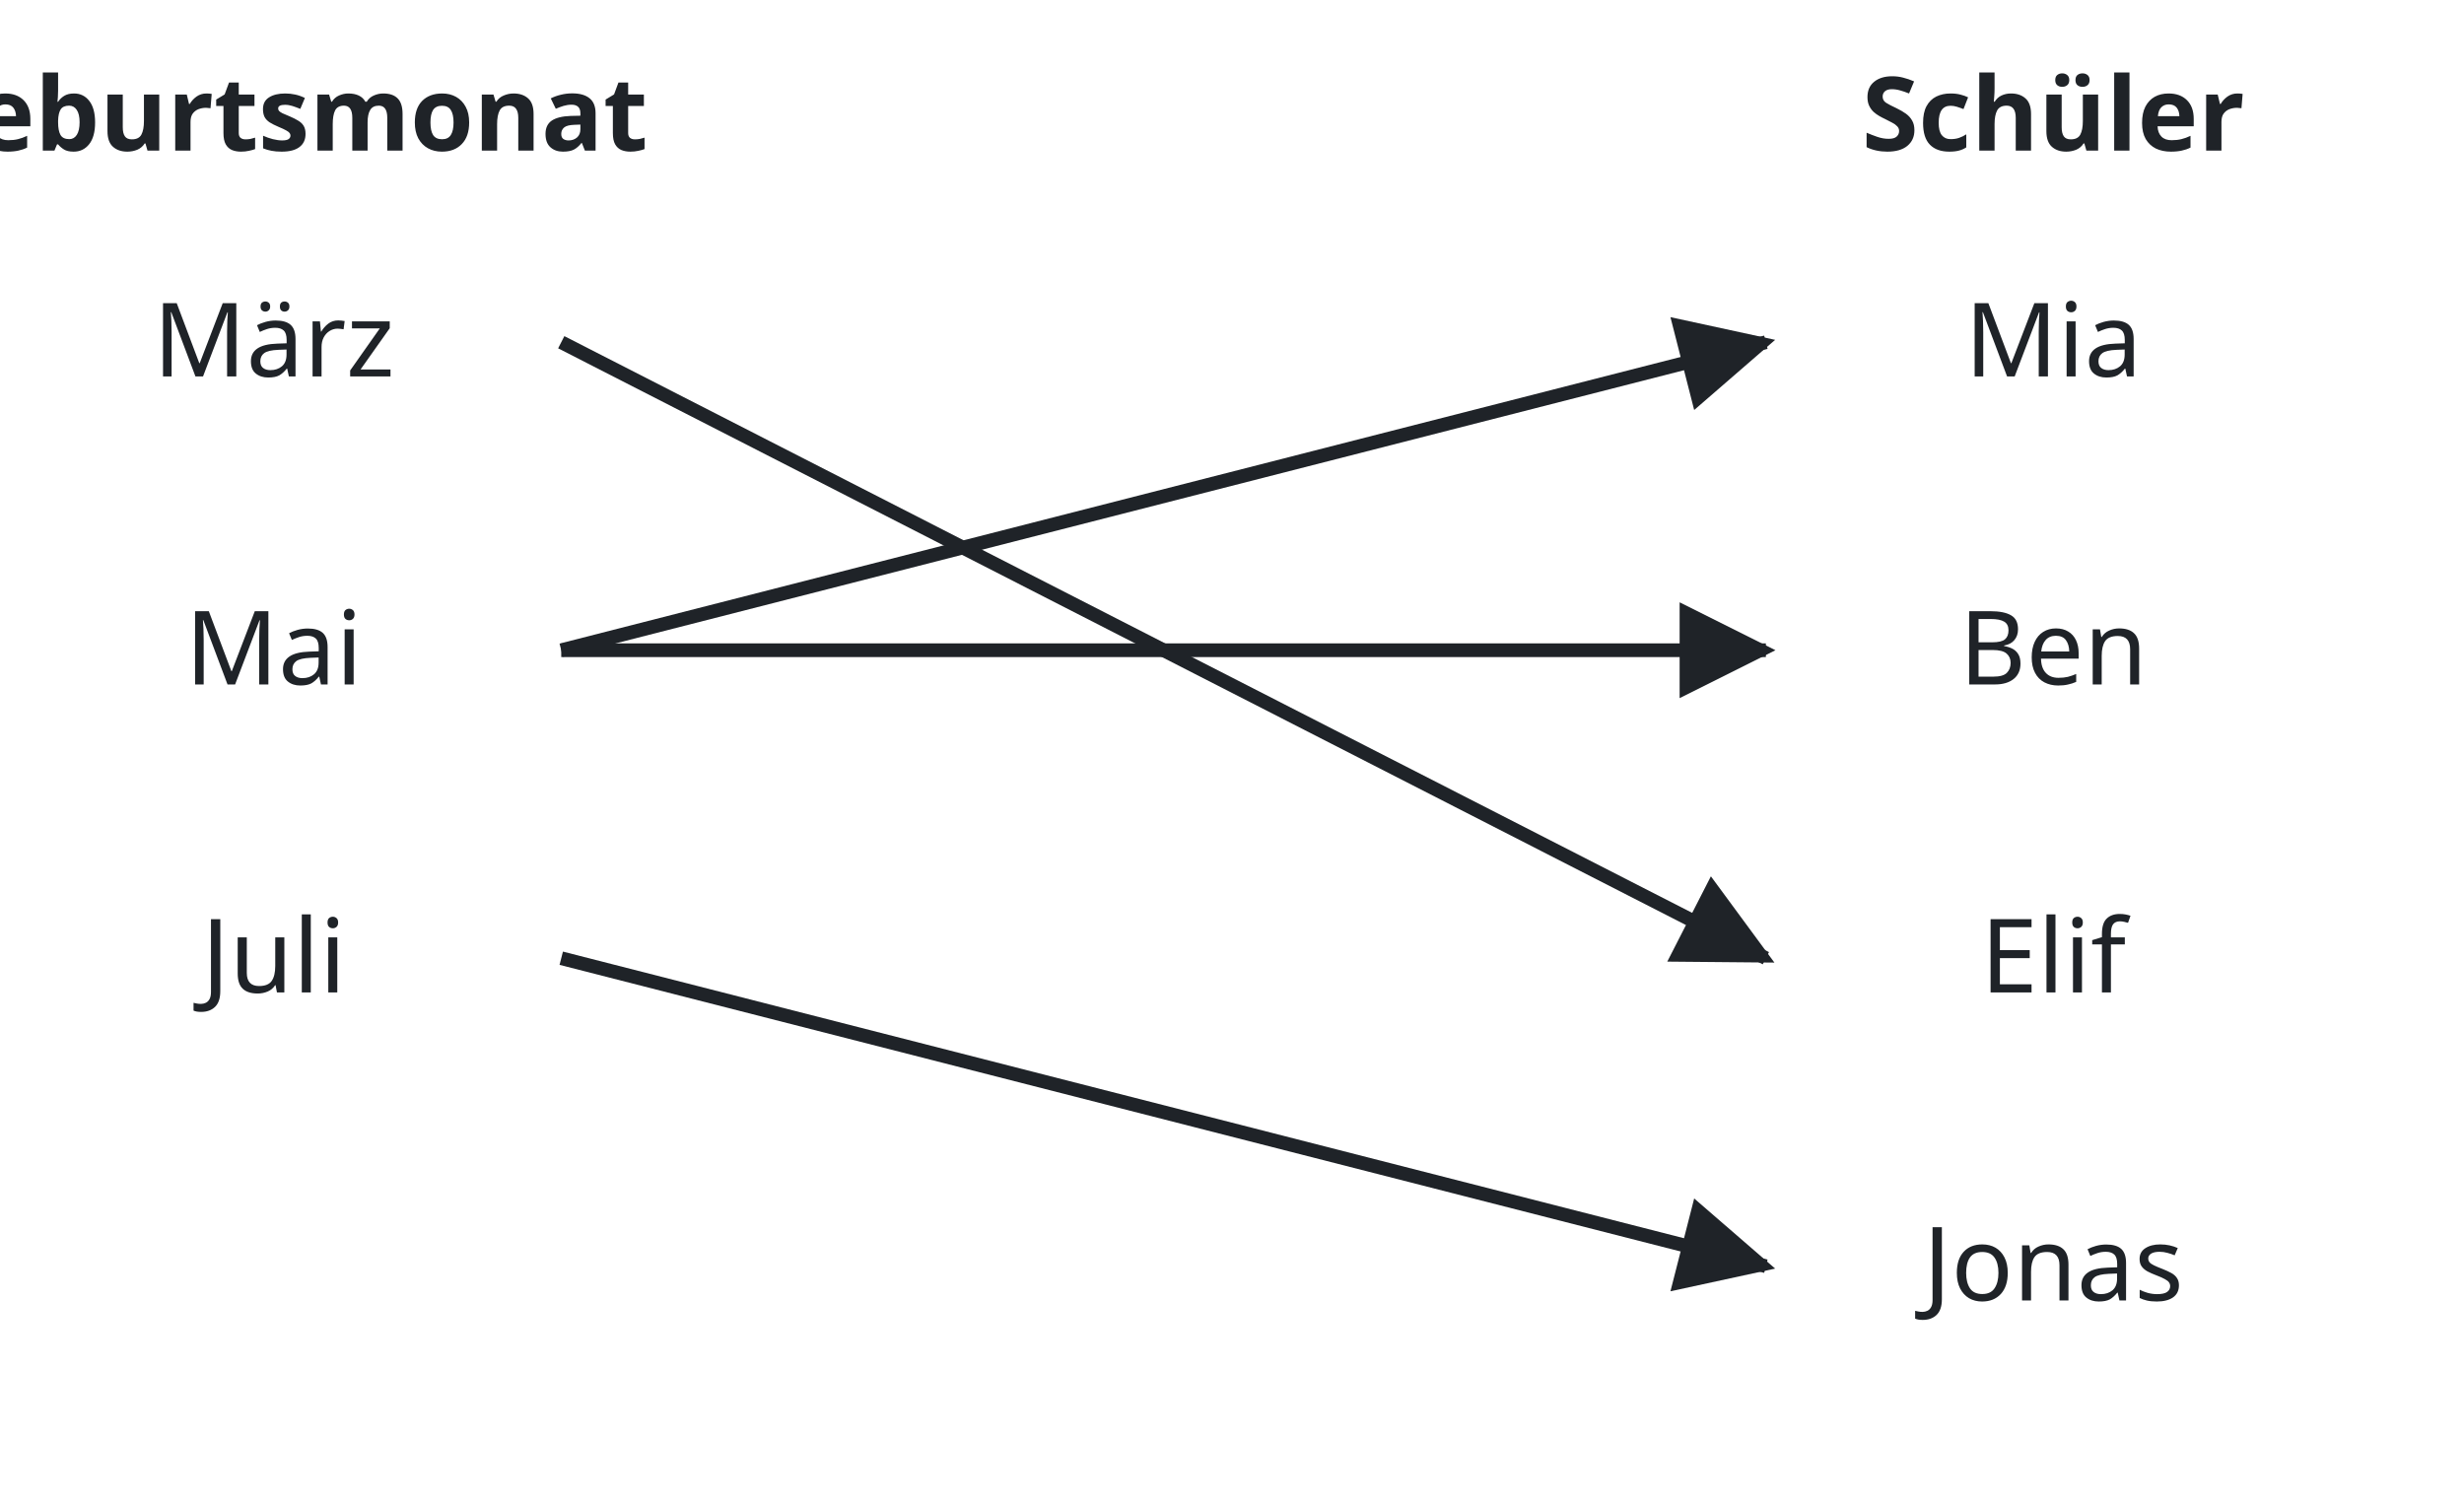
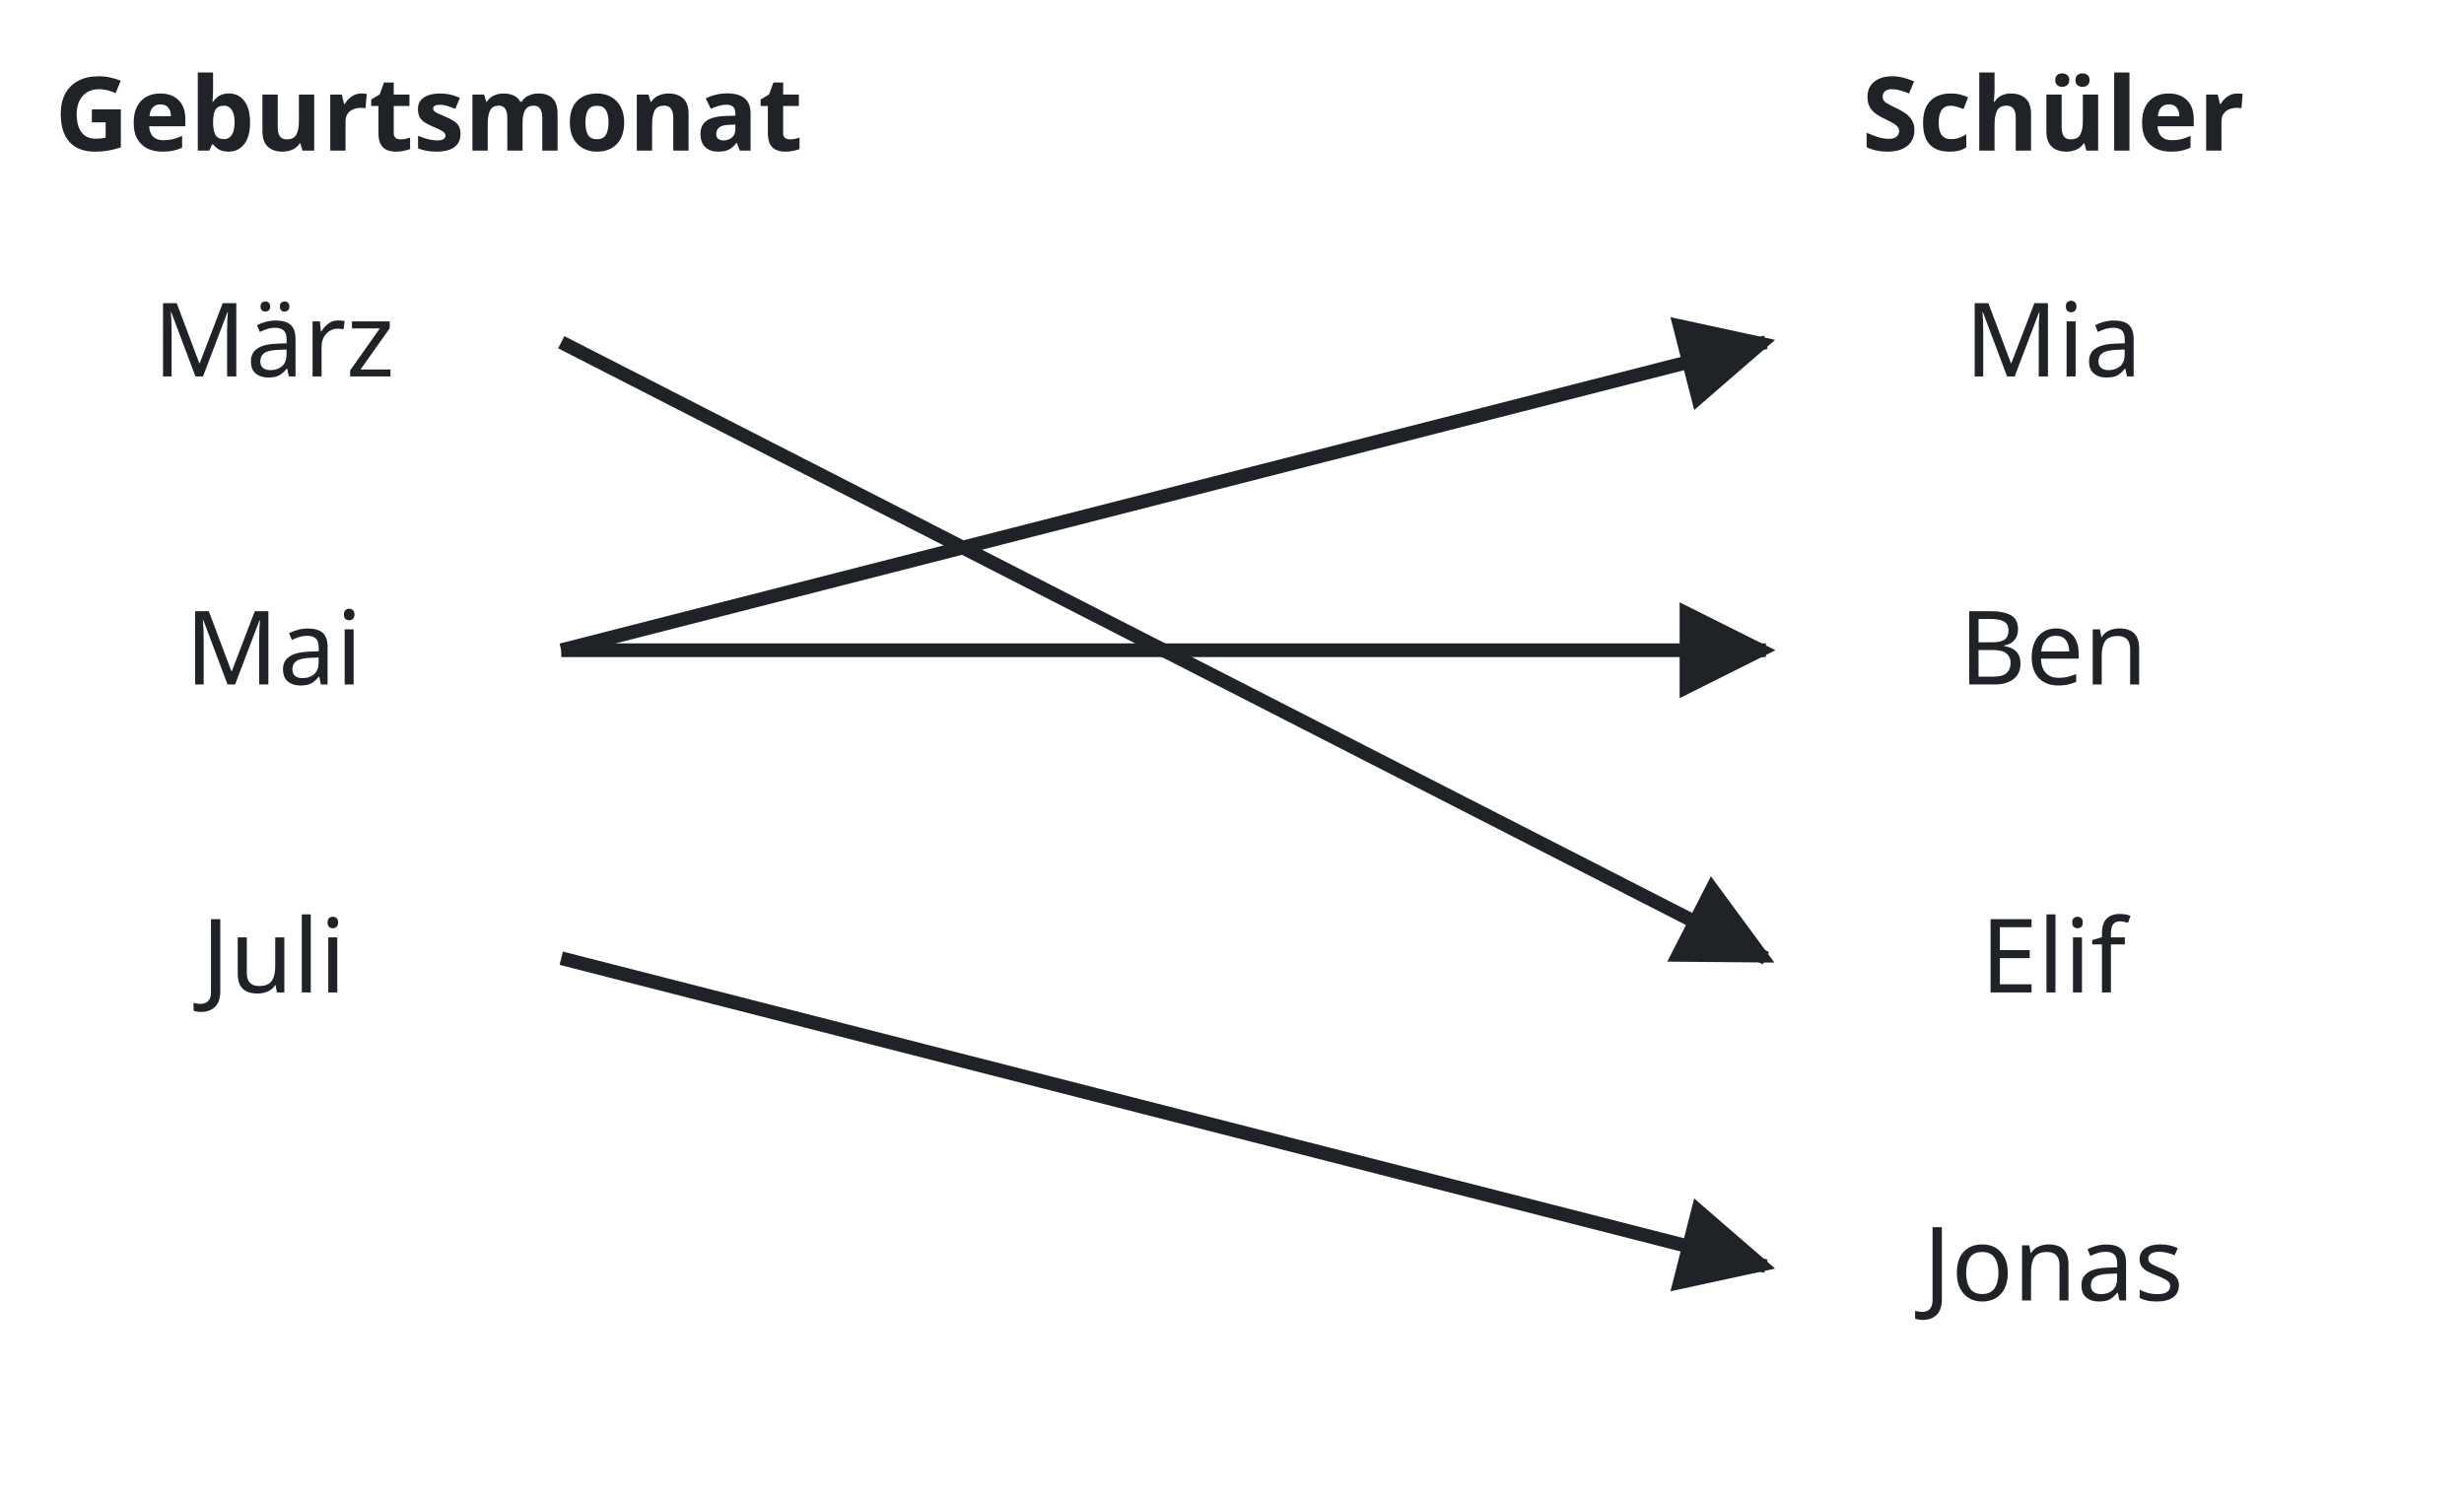
<svg xmlns="http://www.w3.org/2000/svg" viewBox="0 0 360 220" width="360" height="220" role="img">
  <style>
    :root { color: #1f2328; }
    @media (prefers-color-scheme: dark) { :root { color: #e6edf3; } }
    text { fill: currentColor; font: 15px sans-serif; }
    .lab { font-weight: 600; }
    .pf { stroke: currentColor; stroke-width: 2; fill: none; }
  </style>
  <defs>
    <marker id="spitze" viewBox="0 0 10 10" refX="9" refY="5" markerWidth="7" markerHeight="7" orient="auto">
      <path d="M 0 0 L 10 5 L 0 10 z" fill="currentColor" />
    </marker>
  </defs>
-   <text class="lab" x="40" y="22" text-anchor="middle">Geburtsmonat</text>
+   <text class="lab" x="8" y="22" text-anchor="start">Geburtsmonat</text>
  <text class="lab" x="300" y="22" text-anchor="middle">Schüler</text>
  <text x="40" y="55" text-anchor="middle">März</text>
  <text x="40" y="100" text-anchor="middle">Mai</text>
  <text x="40" y="145" text-anchor="middle">Juli</text>
  <text x="300" y="55" text-anchor="middle">Mia</text>
  <text x="300" y="100" text-anchor="middle">Ben</text>
  <text x="300" y="145" text-anchor="middle">Elif</text>
  <text x="300" y="190" text-anchor="middle">Jonas</text>
  <line class="pf" x1="82" y1="50" x2="258" y2="140" marker-end="url(#spitze)" />
  <line class="pf" x1="82" y1="95" x2="258" y2="50" marker-end="url(#spitze)" />
  <line class="pf" x1="82" y1="95" x2="258" y2="95" marker-end="url(#spitze)" />
  <line class="pf" x1="82" y1="140" x2="258" y2="185" marker-end="url(#spitze)" />
</svg>
